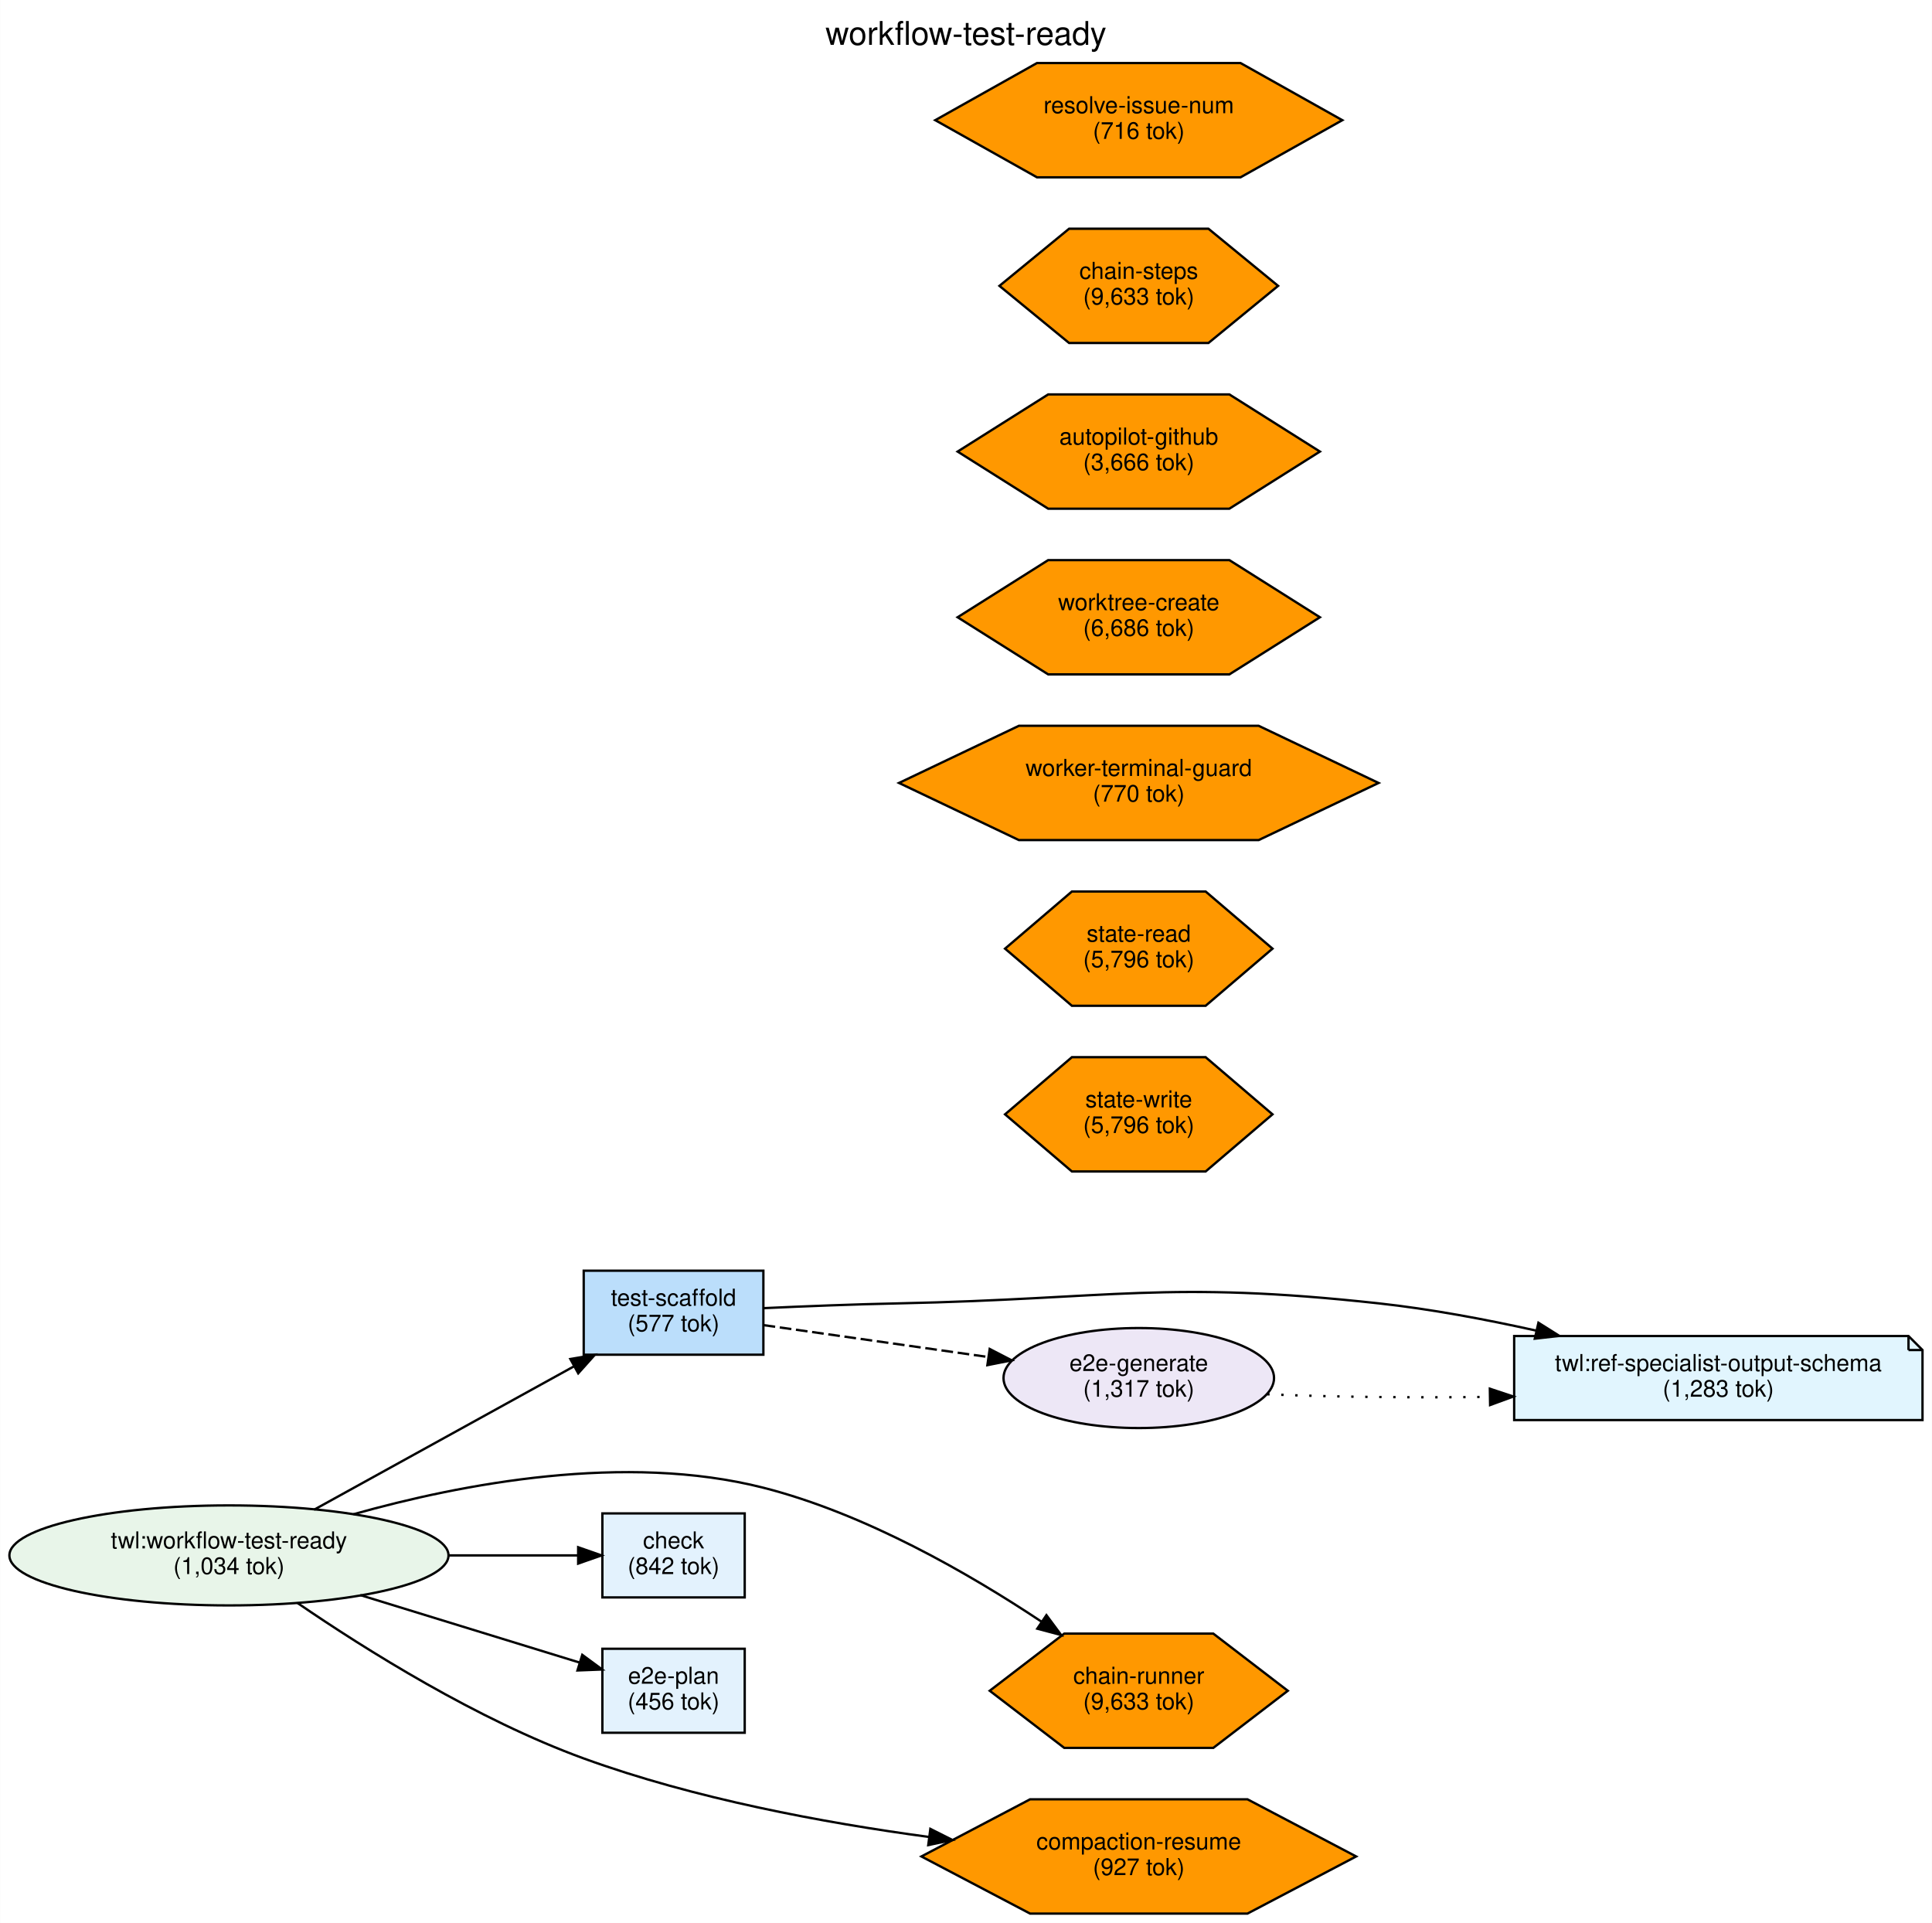
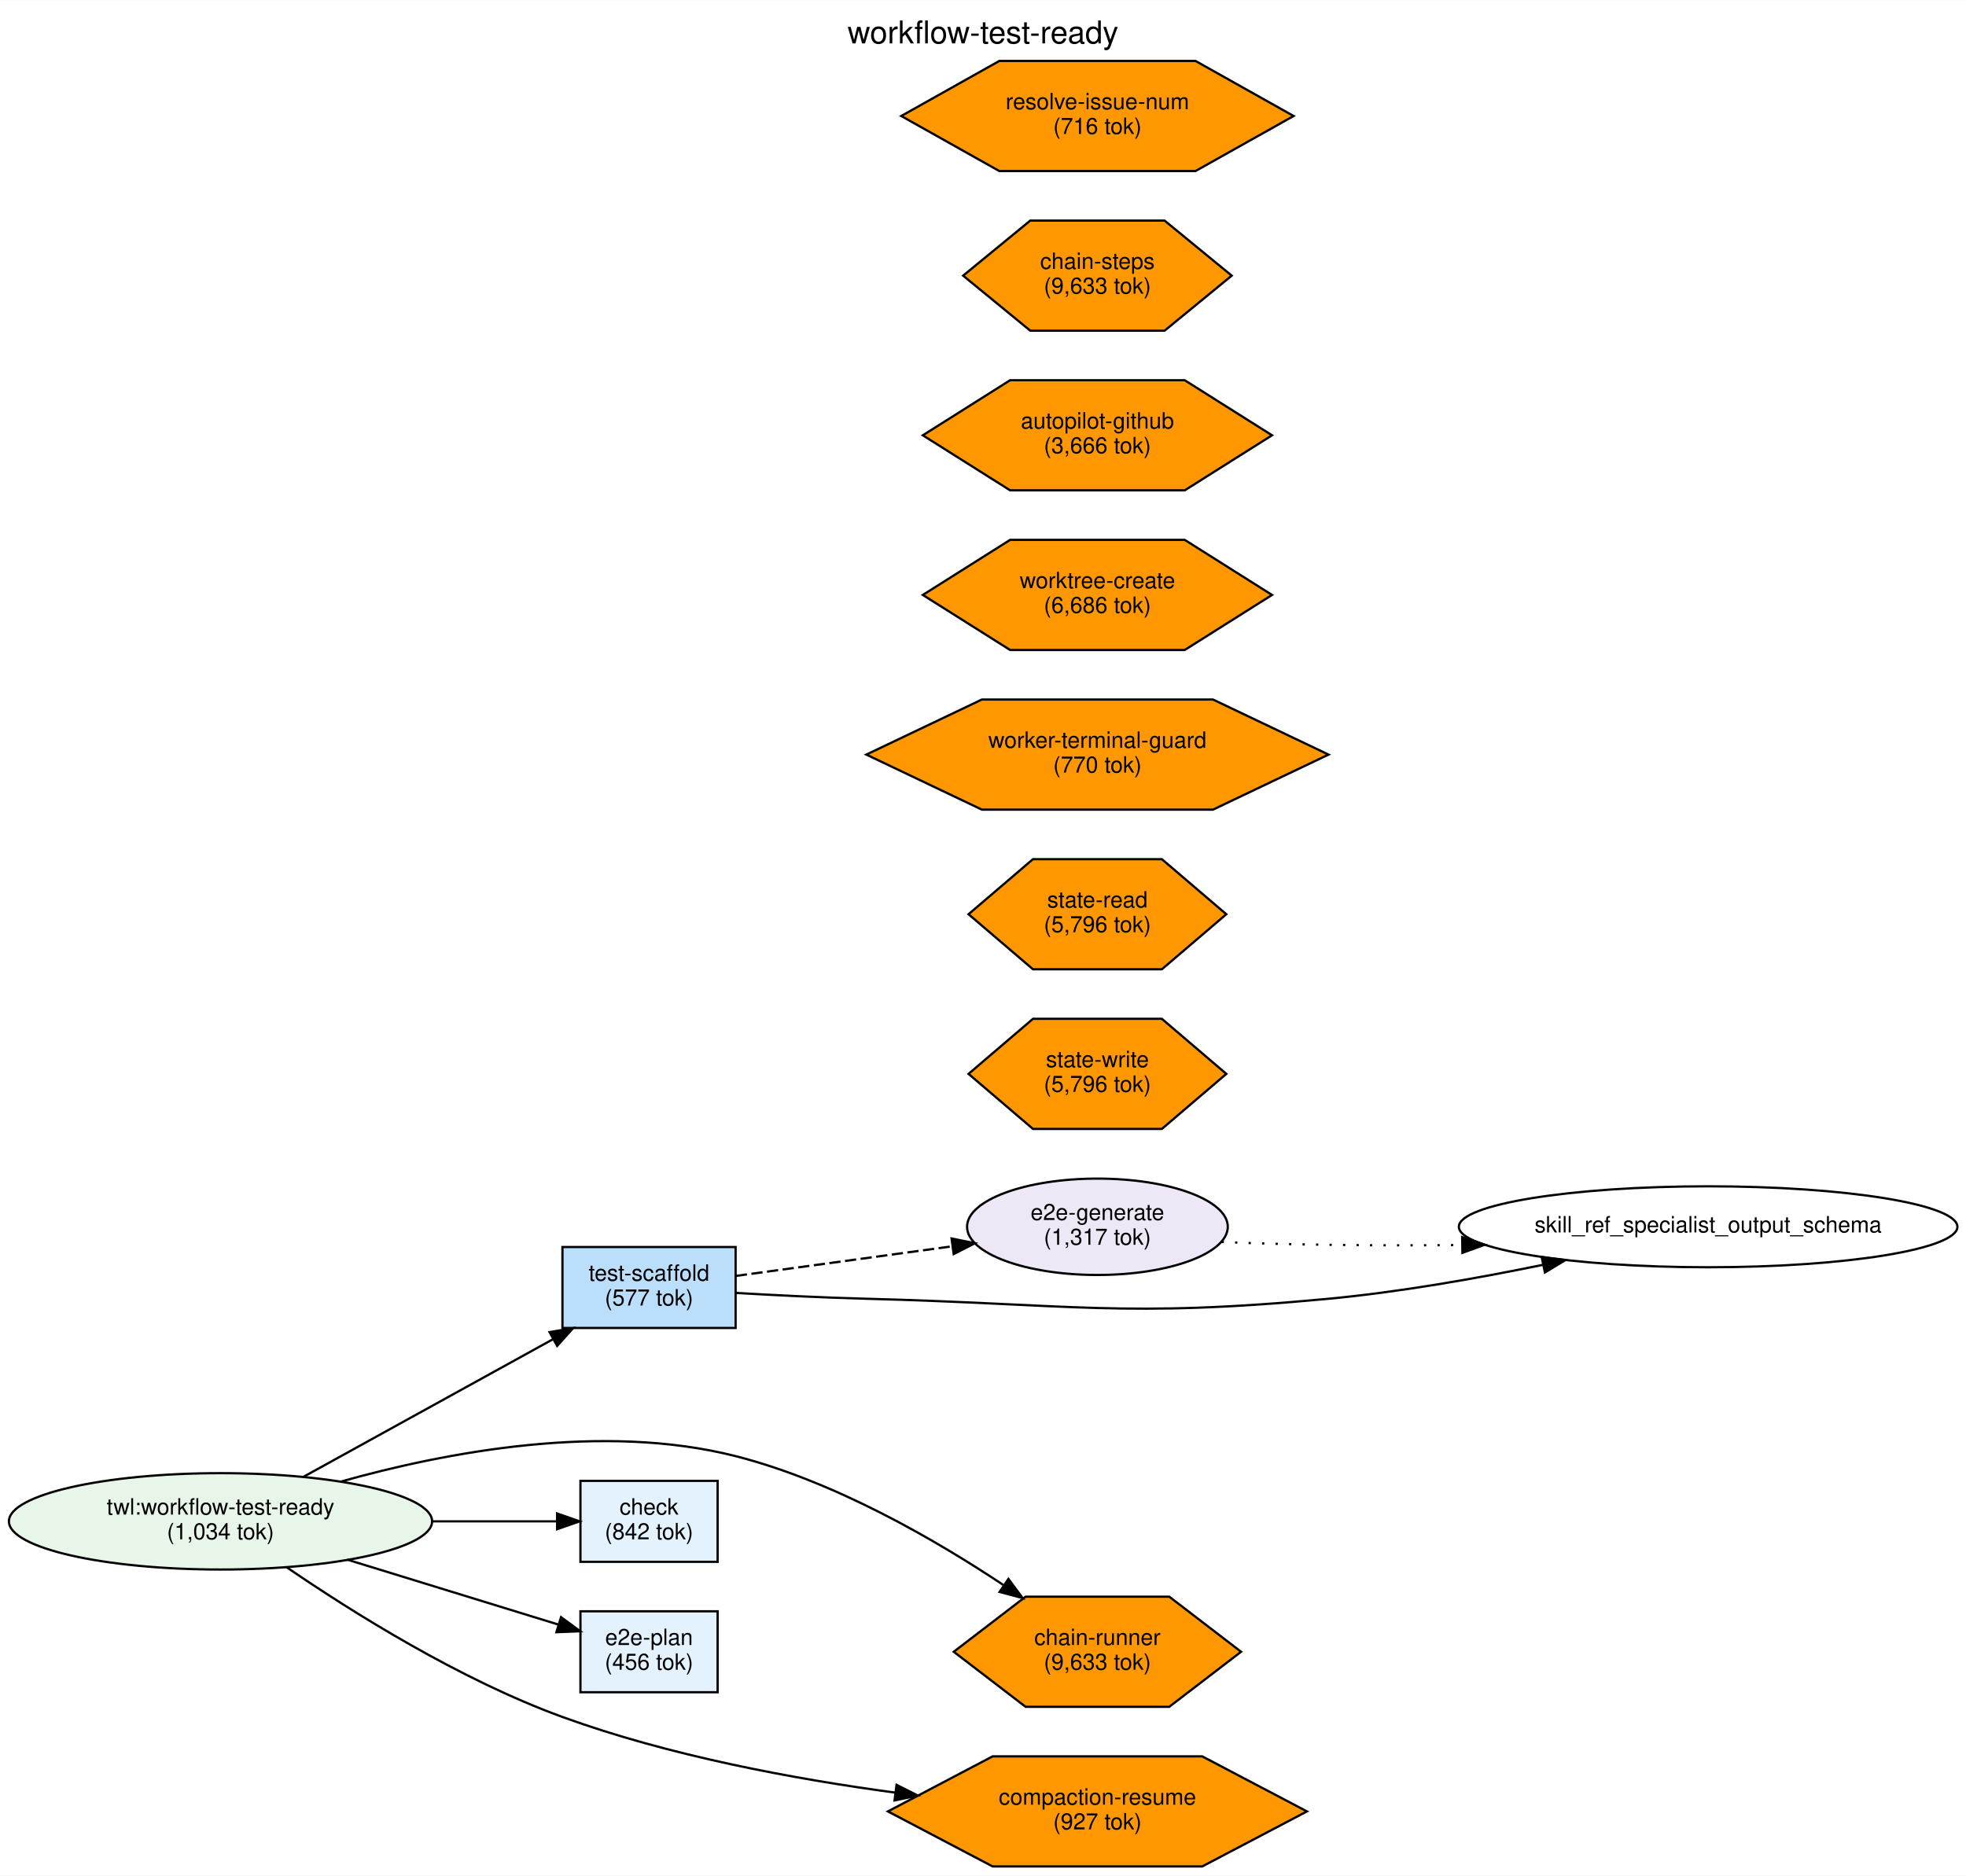
- <svg xmlns="http://www.w3.org/2000/svg" width="828pt" height="824pt" viewBox="0.00 0.00 827.85 823.99">
-   <g id="graph0" class="graph" transform="scale(1 1) rotate(0) translate(4 819.99)">
-     <polygon fill="white" stroke="transparent" points="-4,4 -4,-819.99 823.85,-819.99 823.85,4 -4,4" />
-     <text text-anchor="middle" x="409.92" y="-800.79" font-family="Helvetica,sans-Serif" font-size="14.00">workflow-test-ready</text>
+ <svg xmlns="http://www.w3.org/2000/svg" width="874pt" height="834pt" viewBox="0.00 0.00 874.18 833.99">
+   <g id="graph0" class="graph" transform="scale(1 1) rotate(0) translate(4 829.99)">
+     <polygon fill="white" stroke="transparent" points="-4,4 -4,-829.99 870.18,-829.99 870.18,4 -4,4" />
+     <text text-anchor="middle" x="433.09" y="-810.79" font-family="Helvetica,sans-Serif" font-size="14.00">workflow-test-ready</text>
    <g id="node1" class="node">
      <ellipse fill="#e8f5e9" stroke="black" cx="94.05" cy="-153.49" rx="94.09" ry="21.43" />
      <text text-anchor="middle" x="94.05" y="-156.49" font-family="Helvetica,sans-Serif" font-size="10.00">twl:workflow-test-ready</text>
      <text text-anchor="middle" x="94.05" y="-145.49" font-family="Helvetica,sans-Serif" font-size="10.00">(1,034 tok)</text>
    </g>
-     <g id="node3" class="node">
+     <g id="node2" class="node">
      <polygon fill="#e3f2fd" stroke="black" points="315.09,-171.49 254.09,-171.49 254.09,-135.49 315.09,-135.49 315.09,-171.49" />
      <text text-anchor="middle" x="284.59" y="-156.49" font-family="Helvetica,sans-Serif" font-size="10.00">check</text>
      <text text-anchor="middle" x="284.59" y="-145.49" font-family="Helvetica,sans-Serif" font-size="10.00">(842 tok)</text>
    </g>
    <g id="edge2" class="edge">
      <path fill="none" stroke="black" d="M188.21,-153.49C207.7,-153.49 227.24,-153.49 243.52,-153.49" />
      <polygon fill="black" stroke="black" points="243.71,-156.99 253.71,-153.49 243.71,-149.99 243.71,-156.99" />
    </g>
-     <g id="node4" class="node">
+     <g id="node3" class="node">
      <polygon fill="#e3f2fd" stroke="black" points="315.09,-113.49 254.09,-113.49 254.09,-77.49 315.09,-77.49 315.09,-113.49" />
      <text text-anchor="middle" x="284.59" y="-98.49" font-family="Helvetica,sans-Serif" font-size="10.00">e2e-plan</text>
      <text text-anchor="middle" x="284.59" y="-87.49" font-family="Helvetica,sans-Serif" font-size="10.00">(456 tok)</text>
    </g>
    <g id="edge3" class="edge">
      <path fill="none" stroke="black" d="M150.34,-136.48C180.54,-127.2 217.2,-115.92 244.43,-107.54" />
      <polygon fill="black" stroke="black" points="245.47,-110.88 254,-104.6 243.41,-104.19 245.47,-110.88" />
    </g>
-     <g id="node5" class="node">
+     <g id="node4" class="node">
      <polygon fill="#bbdefb" stroke="black" points="323.09,-275.49 246.09,-275.49 246.09,-239.49 323.09,-239.49 323.09,-275.49" />
      <text text-anchor="middle" x="284.59" y="-260.49" font-family="Helvetica,sans-Serif" font-size="10.00">test-scaffold</text>
      <text text-anchor="middle" x="284.59" y="-249.49" font-family="Helvetica,sans-Serif" font-size="10.00">(577 tok)</text>
    </g>
    <g id="edge1" class="edge">
      <path fill="none" stroke="black" d="M130.51,-173.06C162.1,-190.48 208.36,-216 241.76,-234.42" />
      <polygon fill="black" stroke="black" points="240.36,-237.65 250.81,-239.41 243.74,-231.52 240.36,-237.65" />
    </g>
-     <g id="node9" class="node">
+     <g id="node8" class="node">
      <polygon fill="#ff9800" stroke="black" points="547.84,-95.49 515.91,-119.98 452.03,-119.98 420.09,-95.49 452.03,-71.01 515.91,-71.01 547.84,-95.49" />
      <text text-anchor="middle" x="483.97" y="-98.49" font-family="Helvetica,sans-Serif" font-size="10.00">chain-runner</text>
      <text text-anchor="middle" x="483.97" y="-87.49" font-family="Helvetica,sans-Serif" font-size="10.00">(9,633 tok)</text>
    </g>
    <g id="edge4" class="edge">
      <path fill="none" stroke="black" d="M147.35,-171.11C194.02,-184.25 263.91,-197.55 323.09,-182.49 366.76,-171.38 411.38,-145.66 442.35,-125.05" />
      <polygon fill="black" stroke="black" points="444.39,-127.89 450.71,-119.38 440.47,-122.09 444.39,-127.89" />
    </g>
-     <g id="node14" class="node">
+     <g id="node13" class="node">
      <polygon fill="#ff9800" stroke="black" points="577.13,-24.49 530.55,-48.98 437.39,-48.98 390.81,-24.49 437.39,-0.01 530.55,-0.01 577.13,-24.49" />
      <text text-anchor="middle" x="483.97" y="-27.49" font-family="Helvetica,sans-Serif" font-size="10.00">compaction-resume</text>
      <text text-anchor="middle" x="483.97" y="-16.49" font-family="Helvetica,sans-Serif" font-size="10.00">(927 tok)</text>
    </g>
    <g id="edge5" class="edge">
      <path fill="none" stroke="black" d="M123.37,-133.14C152.67,-113.08 200.45,-83.11 246.09,-66.49 293.43,-49.27 348.75,-38.95 394.02,-32.85" />
      <polygon fill="black" stroke="black" points="394.65,-36.3 404.11,-31.54 393.75,-29.36 394.65,-36.3" />
    </g>
-     <g id="node2" class="node">
-       <polygon fill="#e1f5fe" stroke="black" points="813.85,-247.49 644.85,-247.49 644.85,-211.49 819.85,-211.49 819.85,-241.49 813.85,-247.49" />
-       <polyline fill="none" stroke="black" points="813.85,-247.49 813.85,-241.49 " />
-       <polyline fill="none" stroke="black" points="819.85,-241.49 813.85,-241.49 " />
-       <text text-anchor="middle" x="732.35" y="-232.49" font-family="Helvetica,sans-Serif" font-size="10.00">twl:ref-specialist-output-schema</text>
-       <text text-anchor="middle" x="732.35" y="-221.49" font-family="Helvetica,sans-Serif" font-size="10.00">(1,283 tok)</text>
+     <g id="node5" class="node">
+       <ellipse fill="#ede7f6" stroke="black" cx="483.97" cy="-284.49" rx="57.97" ry="21.43" />
+       <text text-anchor="middle" x="483.97" y="-287.49" font-family="Helvetica,sans-Serif" font-size="10.00">e2e-generate</text>
+       <text text-anchor="middle" x="483.97" y="-276.49" font-family="Helvetica,sans-Serif" font-size="10.00">(1,317 tok)</text>
+     </g>
+     <g id="edge6" class="edge">
+       <path fill="none" stroke="black" stroke-dasharray="5,2" d="M323.18,-262.64C350.33,-266.35 387.65,-271.46 419.4,-275.8" />
+       <polygon fill="black" stroke="black" points="419.11,-279.29 429.49,-277.18 420.05,-272.36 419.11,-279.29" />
+     </g>
+     <g id="node15" class="node">
+       <ellipse fill="none" stroke="black" cx="755.52" cy="-284.49" rx="110.84" ry="18" />
+       <text text-anchor="middle" x="755.52" y="-281.99" font-family="Helvetica,sans-Serif" font-size="10.00">skill_ref_specialist_output_schema</text>
    </g>
    <g id="edge7" class="edge">
-       <path fill="none" stroke="black" d="M323.23,-259.44C340.8,-260.25 362.01,-261.1 381.09,-261.49 472.52,-263.41 495.94,-271.44 586.85,-261.49 609,-259.07 632.72,-254.62 654.41,-249.79" />
-       <polygon fill="black" stroke="black" points="655.25,-253.19 664.22,-247.55 653.69,-246.36 655.25,-253.19" />
+       <path fill="none" stroke="black" d="M323.22,-255.07C340.79,-254.05 362,-252.99 381.09,-252.49 472.51,-250.1 495.81,-243.88 586.85,-252.49 618.25,-255.47 652.53,-261.5 681.86,-267.53" />
+       <polygon fill="black" stroke="black" points="681.51,-271.04 692.02,-269.66 682.95,-264.18 681.51,-271.04" />
+     </g>
+     <g id="edge8" class="edge">
+       <path fill="none" stroke="black" stroke-dasharray="1,5" d="M539.19,-277.73C569.83,-276.44 609.23,-275.99 645.94,-276.38" />
+       <polygon fill="black" stroke="black" points="646.16,-279.89 656.21,-276.52 646.26,-272.89 646.16,-279.89" />
    </g>
    <g id="node6" class="node">
-       <ellipse fill="#ede7f6" stroke="black" cx="483.97" cy="-229.49" rx="57.97" ry="21.43" />
-       <text text-anchor="middle" x="483.97" y="-232.49" font-family="Helvetica,sans-Serif" font-size="10.00">e2e-generate</text>
-       <text text-anchor="middle" x="483.97" y="-221.49" font-family="Helvetica,sans-Serif" font-size="10.00">(1,317 tok)</text>
-     </g>
-     <g id="edge6" class="edge">
-       <path fill="none" stroke="black" stroke-dasharray="5,2" d="M323.18,-252.16C350.33,-248.31 387.65,-243.02 419.4,-238.51" />
-       <polygon fill="black" stroke="black" points="420.08,-241.95 429.49,-237.08 419.09,-235.02 420.08,-241.95" />
-     </g>
-     <g id="edge8" class="edge">
-       <path fill="none" stroke="black" stroke-dasharray="1,5" d="M539.04,-222.53C566.9,-221.37 601.74,-220.99 634.09,-221.41" />
-       <polygon fill="black" stroke="black" points="634.43,-224.92 644.49,-221.57 634.54,-217.92 634.43,-224.92" />
+       <polygon fill="#ff9800" stroke="black" points="541.28,-423.49 512.62,-447.98 455.31,-447.98 426.66,-423.49 455.31,-399.01 512.62,-399.01 541.28,-423.49" />
+       <text text-anchor="middle" x="483.97" y="-426.49" font-family="Helvetica,sans-Serif" font-size="10.00">state-read</text>
+       <text text-anchor="middle" x="483.97" y="-415.49" font-family="Helvetica,sans-Serif" font-size="10.00">(5,796 tok)</text>
    </g>
    <g id="node7" class="node">
-       <polygon fill="#ff9800" stroke="black" points="541.28,-413.49 512.62,-437.98 455.31,-437.98 426.66,-413.49 455.31,-389.01 512.62,-389.01 541.28,-413.49" />
-       <text text-anchor="middle" x="483.97" y="-416.49" font-family="Helvetica,sans-Serif" font-size="10.00">state-read</text>
-       <text text-anchor="middle" x="483.97" y="-405.49" font-family="Helvetica,sans-Serif" font-size="10.00">(5,796 tok)</text>
+       <polygon fill="#ff9800" stroke="black" points="541.28,-352.49 512.62,-376.98 455.31,-376.98 426.66,-352.49 455.31,-328.01 512.62,-328.01 541.28,-352.49" />
+       <text text-anchor="middle" x="483.97" y="-355.49" font-family="Helvetica,sans-Serif" font-size="10.00">state-write</text>
+       <text text-anchor="middle" x="483.97" y="-344.49" font-family="Helvetica,sans-Serif" font-size="10.00">(5,796 tok)</text>
    </g>
-     <g id="node8" class="node">
-       <polygon fill="#ff9800" stroke="black" points="541.28,-342.49 512.62,-366.98 455.31,-366.98 426.66,-342.49 455.31,-318.01 512.62,-318.01 541.28,-342.49" />
-       <text text-anchor="middle" x="483.97" y="-345.49" font-family="Helvetica,sans-Serif" font-size="10.00">state-write</text>
-       <text text-anchor="middle" x="483.97" y="-334.49" font-family="Helvetica,sans-Serif" font-size="10.00">(5,796 tok)</text>
+     <g id="node9" class="node">
+       <polygon fill="#ff9800" stroke="black" points="586.73,-494.49 535.35,-518.98 432.59,-518.98 381.21,-494.49 432.59,-470.01 535.35,-470.01 586.73,-494.49" />
+       <text text-anchor="middle" x="483.97" y="-497.49" font-family="Helvetica,sans-Serif" font-size="10.00">worker-terminal-guard</text>
+       <text text-anchor="middle" x="483.97" y="-486.49" font-family="Helvetica,sans-Serif" font-size="10.00">(770 tok)</text>
    </g>
    <g id="node10" class="node">
-       <polygon fill="#ff9800" stroke="black" points="586.73,-484.49 535.35,-508.98 432.59,-508.98 381.21,-484.49 432.59,-460.01 535.35,-460.01 586.73,-484.49" />
-       <text text-anchor="middle" x="483.97" y="-487.49" font-family="Helvetica,sans-Serif" font-size="10.00">worker-terminal-guard</text>
-       <text text-anchor="middle" x="483.97" y="-476.49" font-family="Helvetica,sans-Serif" font-size="10.00">(770 tok)</text>
+       <polygon fill="#ff9800" stroke="black" points="561.6,-565.49 522.79,-589.98 445.15,-589.98 406.33,-565.49 445.15,-541.01 522.79,-541.01 561.6,-565.49" />
+       <text text-anchor="middle" x="483.97" y="-568.49" font-family="Helvetica,sans-Serif" font-size="10.00">worktree-create</text>
+       <text text-anchor="middle" x="483.97" y="-557.49" font-family="Helvetica,sans-Serif" font-size="10.00">(6,686 tok)</text>
    </g>
    <g id="node11" class="node">
-       <polygon fill="#ff9800" stroke="black" points="561.6,-555.49 522.79,-579.98 445.15,-579.98 406.33,-555.49 445.15,-531.01 522.79,-531.01 561.6,-555.49" />
-       <text text-anchor="middle" x="483.97" y="-558.49" font-family="Helvetica,sans-Serif" font-size="10.00">worktree-create</text>
-       <text text-anchor="middle" x="483.97" y="-547.49" font-family="Helvetica,sans-Serif" font-size="10.00">(6,686 tok)</text>
+       <polygon fill="#ff9800" stroke="black" points="561.6,-636.49 522.79,-660.98 445.15,-660.98 406.33,-636.49 445.15,-612.01 522.79,-612.01 561.6,-636.49" />
+       <text text-anchor="middle" x="483.97" y="-639.49" font-family="Helvetica,sans-Serif" font-size="10.00">autopilot-github</text>
+       <text text-anchor="middle" x="483.97" y="-628.49" font-family="Helvetica,sans-Serif" font-size="10.00">(3,666 tok)</text>
    </g>
    <g id="node12" class="node">
-       <polygon fill="#ff9800" stroke="black" points="561.6,-626.49 522.79,-650.98 445.15,-650.98 406.33,-626.49 445.15,-602.01 522.79,-602.01 561.6,-626.49" />
-       <text text-anchor="middle" x="483.97" y="-629.49" font-family="Helvetica,sans-Serif" font-size="10.00">autopilot-github</text>
-       <text text-anchor="middle" x="483.97" y="-618.49" font-family="Helvetica,sans-Serif" font-size="10.00">(3,666 tok)</text>
+       <polygon fill="#ff9800" stroke="black" points="543.68,-707.49 513.82,-731.98 454.11,-731.98 424.26,-707.49 454.11,-683.01 513.82,-683.01 543.68,-707.49" />
+       <text text-anchor="middle" x="483.97" y="-710.49" font-family="Helvetica,sans-Serif" font-size="10.00">chain-steps</text>
+       <text text-anchor="middle" x="483.97" y="-699.49" font-family="Helvetica,sans-Serif" font-size="10.00">(9,633 tok)</text>
    </g>
-     <g id="node13" class="node">
-       <polygon fill="#ff9800" stroke="black" points="543.68,-697.49 513.82,-721.98 454.11,-721.98 424.26,-697.49 454.11,-673.01 513.82,-673.01 543.68,-697.49" />
-       <text text-anchor="middle" x="483.97" y="-700.49" font-family="Helvetica,sans-Serif" font-size="10.00">chain-steps</text>
-       <text text-anchor="middle" x="483.97" y="-689.49" font-family="Helvetica,sans-Serif" font-size="10.00">(9,633 tok)</text>
-     </g>
-     <g id="node15" class="node">
-       <polygon fill="#ff9800" stroke="black" points="571.2,-768.49 527.58,-792.98 440.35,-792.98 396.74,-768.49 440.35,-744.01 527.58,-744.01 571.2,-768.49" />
-       <text text-anchor="middle" x="483.97" y="-771.49" font-family="Helvetica,sans-Serif" font-size="10.00">resolve-issue-num</text>
-       <text text-anchor="middle" x="483.97" y="-760.49" font-family="Helvetica,sans-Serif" font-size="10.00">(716 tok)</text>
+     <g id="node14" class="node">
+       <polygon fill="#ff9800" stroke="black" points="571.2,-778.49 527.58,-802.98 440.35,-802.98 396.74,-778.49 440.35,-754.01 527.58,-754.01 571.2,-778.49" />
+       <text text-anchor="middle" x="483.97" y="-781.49" font-family="Helvetica,sans-Serif" font-size="10.00">resolve-issue-num</text>
+       <text text-anchor="middle" x="483.97" y="-770.49" font-family="Helvetica,sans-Serif" font-size="10.00">(716 tok)</text>
    </g>
  </g>
</svg>
